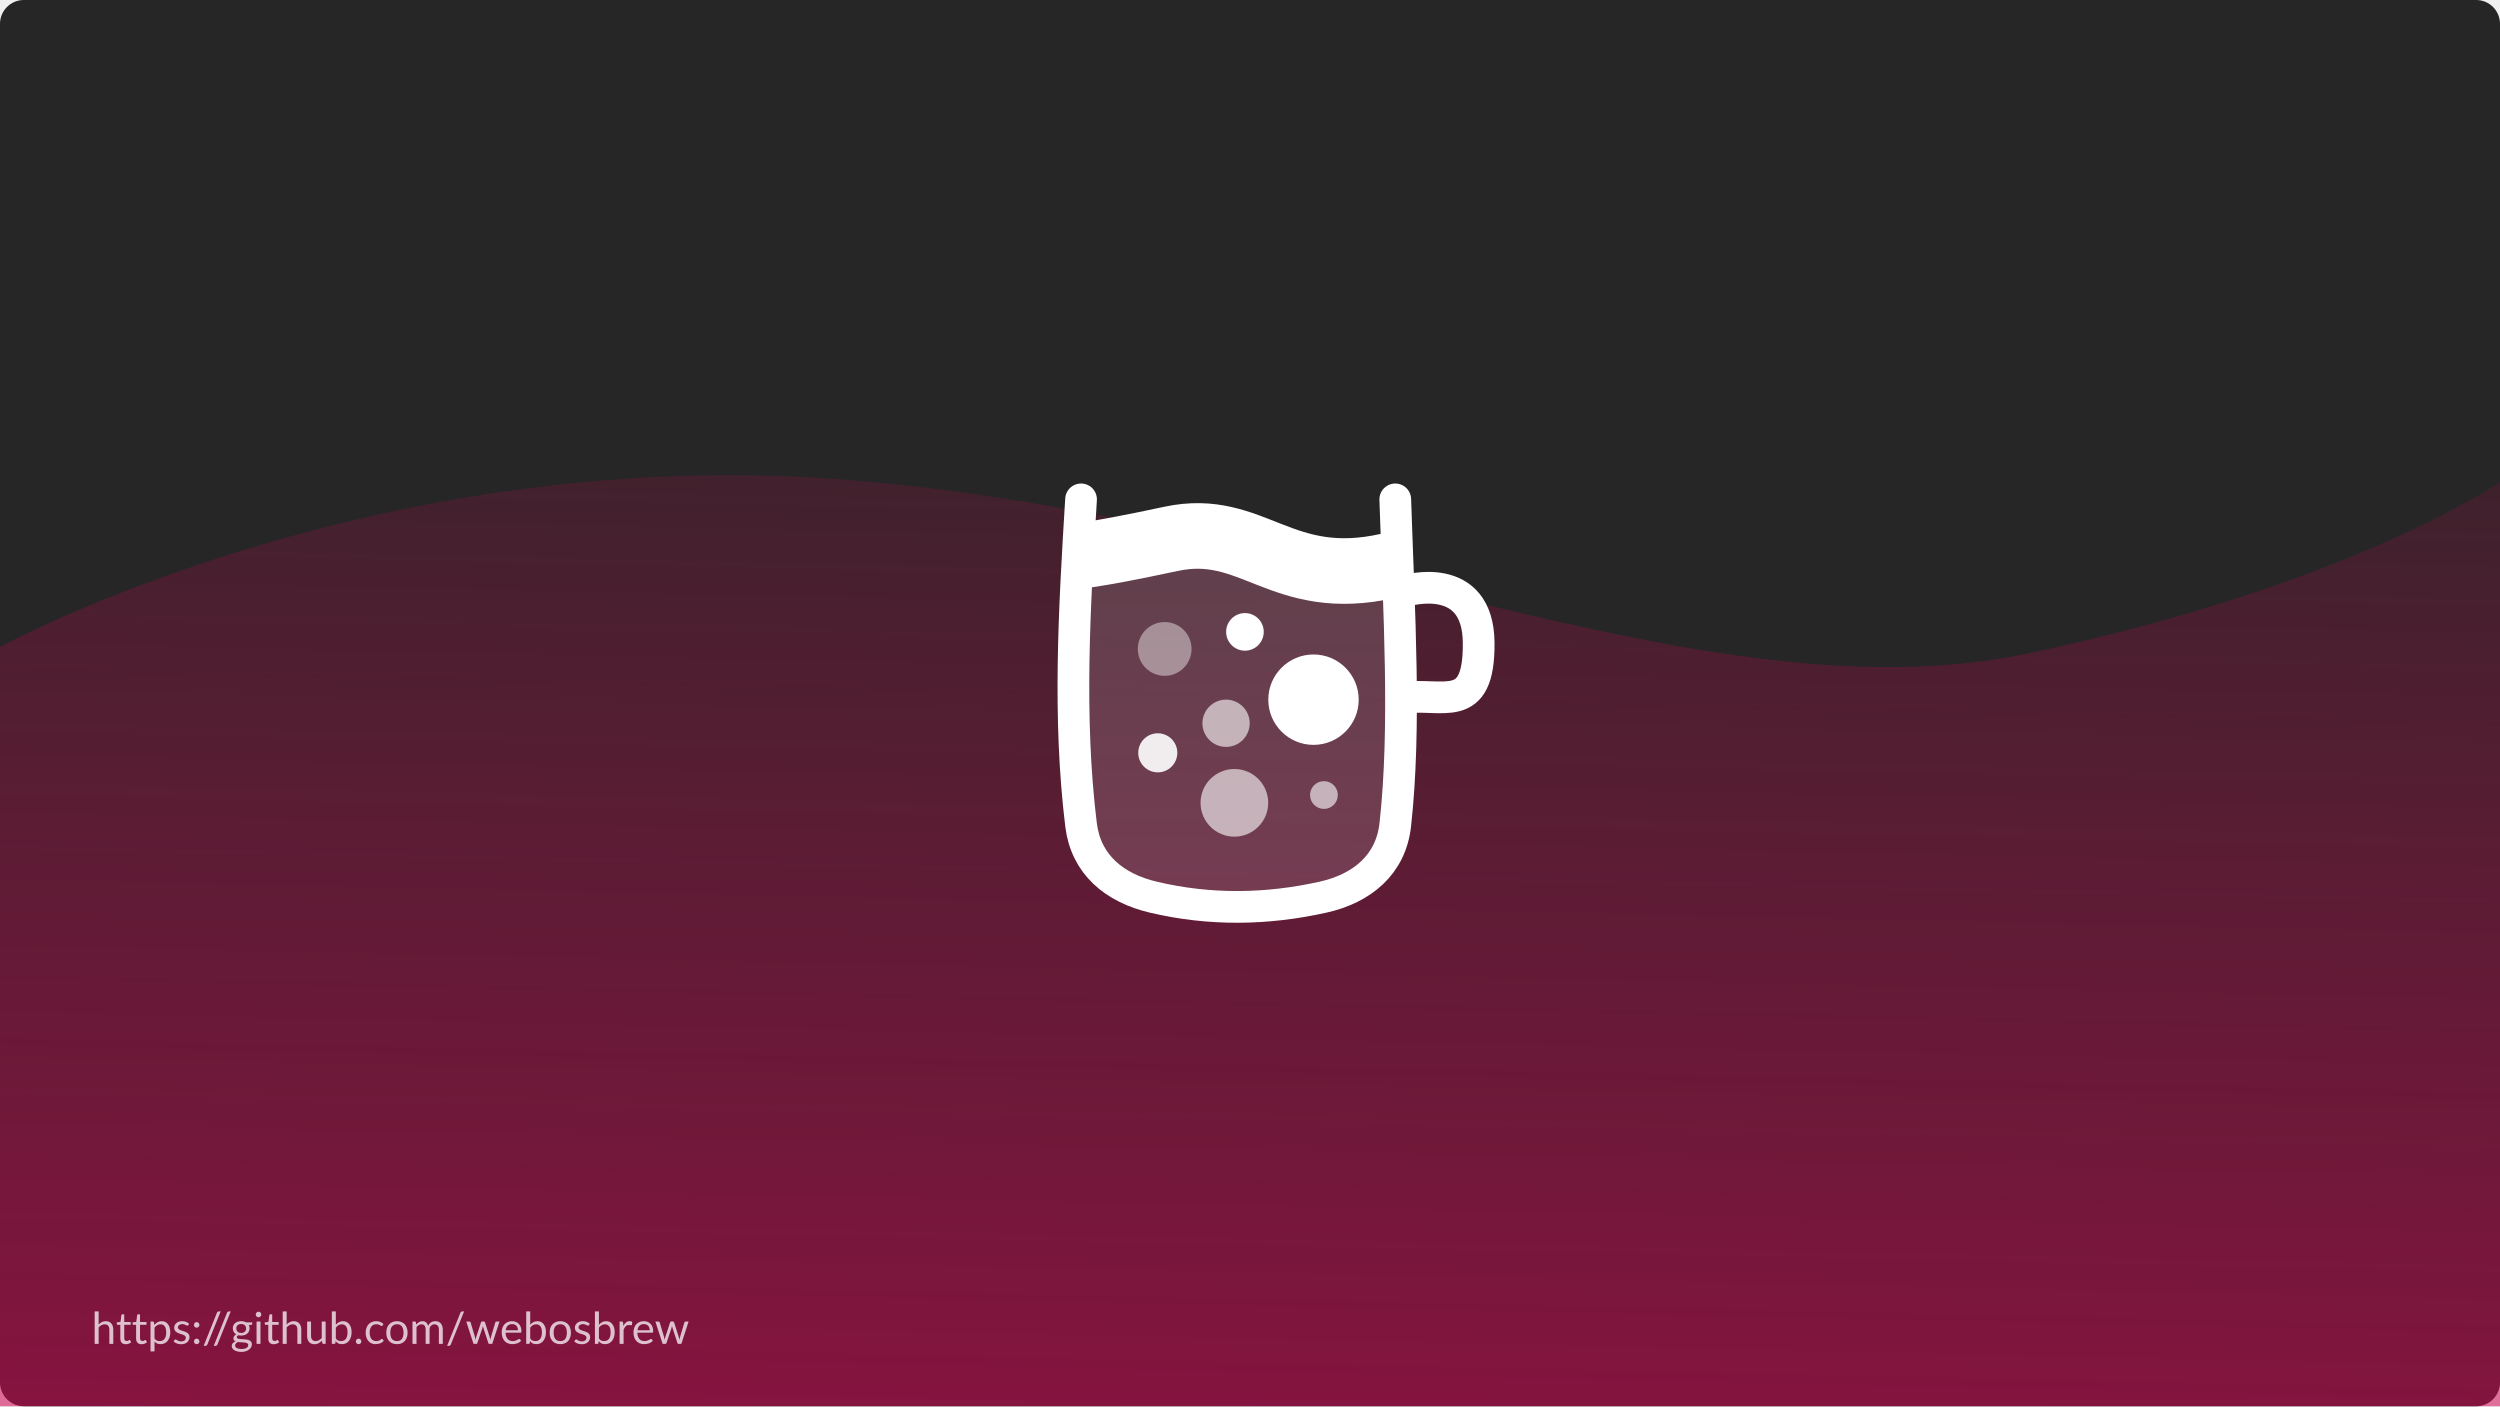
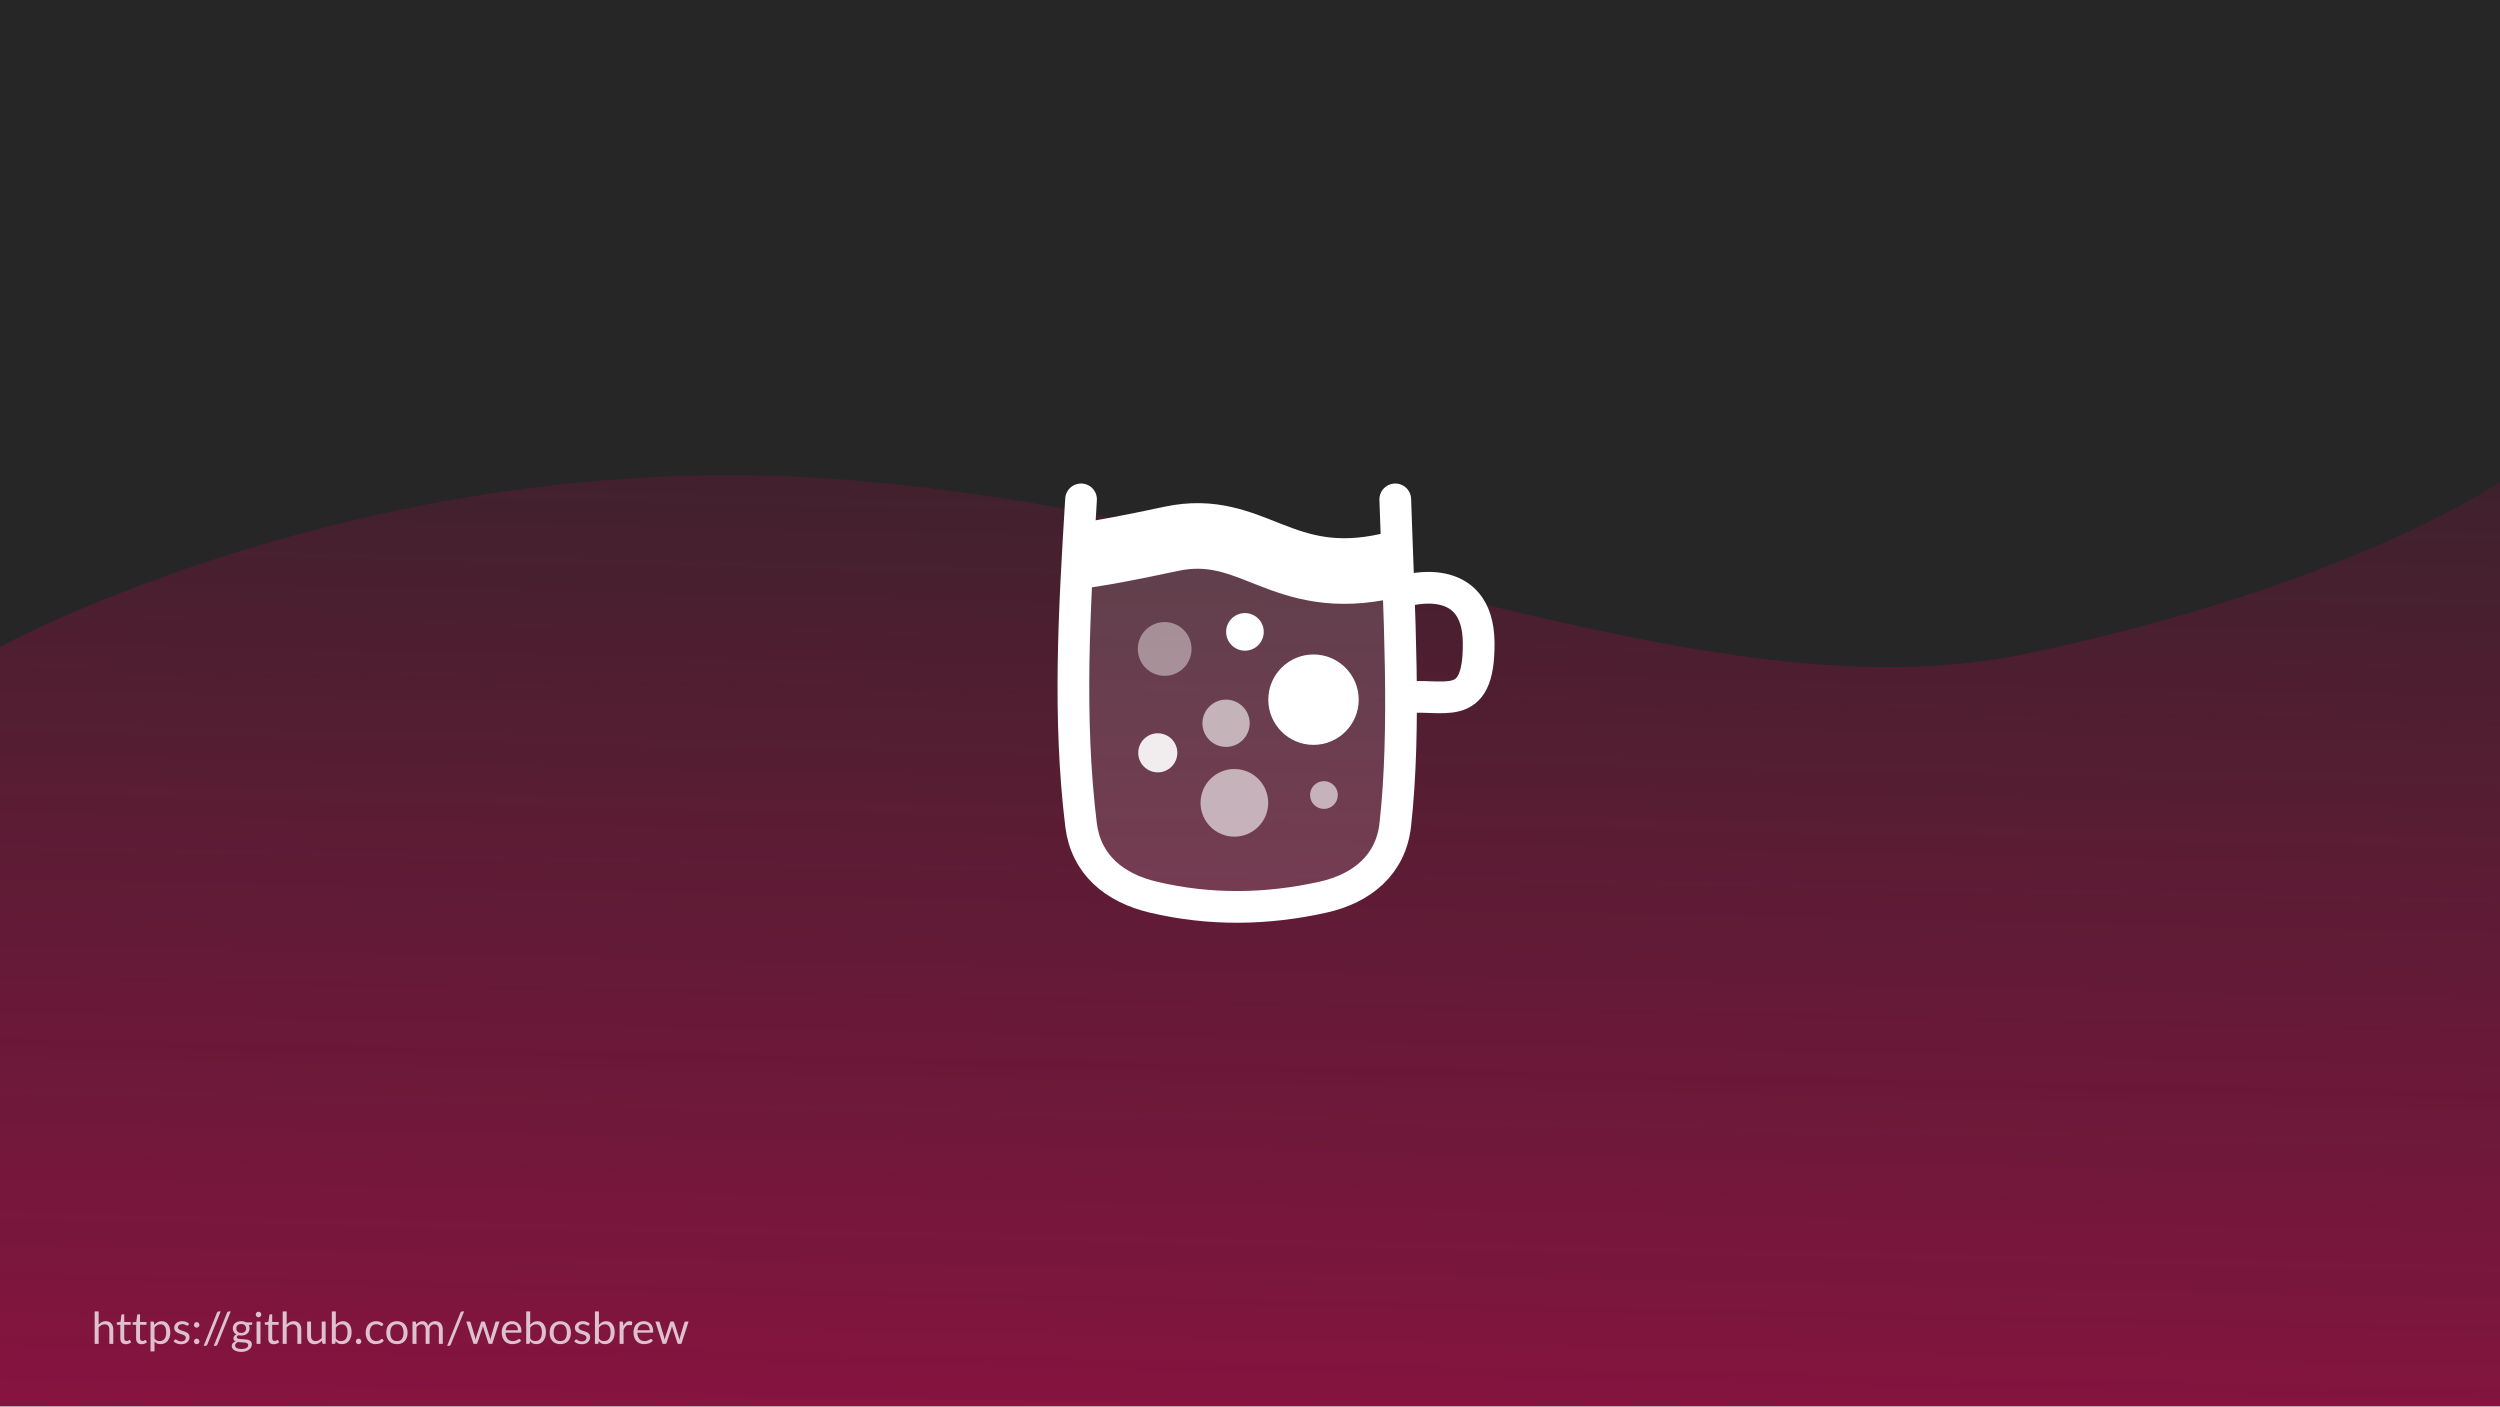
- <svg xmlns="http://www.w3.org/2000/svg" xmlns:xlink="http://www.w3.org/1999/xlink" id="svg1133" version="1.1" viewBox="0 0 508 285.75" height="1080" width="1920">
+ <svg xmlns="http://www.w3.org/2000/svg" xmlns:xlink="http://www.w3.org/1999/xlink" width="1920" height="1080" viewBox="0 0 508 285.75" version="1.1" id="svg1133">
  <defs id="defs1127">
    <linearGradient id="linearGradient1702">
-       <stop id="stop1698" offset="0" style="stop-color:#cf0652;stop-opacity:1;" />
-       <stop id="stop1700" offset="1" style="stop-color:#cf0652;stop-opacity:0;" />
+       <stop style="stop-color:#cf0652;stop-opacity:1;" offset="0" id="stop1698" />
+       <stop style="stop-color:#cf0652;stop-opacity:0;" offset="1" id="stop1700" />
    </linearGradient>
-     <linearGradient gradientUnits="userSpaceOnUse" y2="24.396" x2="222.251" y1="491.044" x1="212.18" id="linearGradient1704" xlink:href="#linearGradient1702" />
+     <linearGradient xlink:href="#linearGradient1702" id="linearGradient1704" x1="212.18" y1="491.044" x2="222.251" y2="24.396" gradientUnits="userSpaceOnUse" />
  </defs>
  <g id="layer1">
-     <rect ry="4.844" y="0" x="0" height="285.75" width="508" id="rect1778" style="opacity:1;fill:#262626;fill-opacity:1;stroke:none;stroke-width:0.244;stroke-miterlimit:4;stroke-dasharray:none" />
-     <path id="path1696" d="m 508,97.941 c 0,0 -30.293,21.032 -96.116,34.868 C 346.061,146.645 264.089,104.048 169.402,97.306 74.715,90.563 0,131.468 0,131.468 V 285.75 h 508 z" style="fill:url(#linearGradient1704);fill-opacity:1;fill-rule:evenodd;stroke:none;stroke-width:0.265;stroke-linecap:butt;stroke-linejoin:miter;stroke-miterlimit:4;stroke-dasharray:none;stroke-opacity:1" />
-     <g transform="matrix(2.684678,0,0,2.684678,202.1674,82.87491)" id="g1125-7">
-       <path style="fill:none;fill-rule:evenodd;stroke:#ffffff;stroke-width:2.4;stroke-linecap:butt;stroke-linejoin:miter;stroke-miterlimit:4;stroke-dasharray:none;stroke-opacity:1" d="m 31.111,13.842 c 0,0 5.461,-1.641 5.504,3.944 0.043,5.584 -2.727,3.717 -5.877,4.168" id="path1094-5" />
-       <path style="fill:#ffffff;fill-opacity:0.142;fill-rule:evenodd;stroke:none;stroke-width:0.265px;stroke-linecap:butt;stroke-linejoin:miter;stroke-opacity:1" d="m 6.84,13.278 7.083,-3.298 4.826,0.571 5.047,2.059 5.959,-0.121 0.983,9.464 -0.401,10.955 -2.285,3.348 -5.941,0.572 -10.966,0.097 -3.468,-1.89 -0.843,-5.048 z" id="path1110-3" />
-       <path style="fill:none;fill-opacity:0.142;fill-rule:evenodd;stroke:#ffffff;stroke-width:4.965;stroke-linecap:butt;stroke-linejoin:miter;stroke-miterlimit:4;stroke-dasharray:none;stroke-opacity:1" d="M 29.755,11.96 C 21.659,13.782 19.533,8.587 13.335,9.915 7.136,11.243 6.014,11.235 6.014,11.235" id="path1096-5" />
-       <path id="rect1091-6" style="fill:none;fill-opacity:0.54;stroke:#ffffff;stroke-width:2.4;stroke-linecap:round;stroke-linejoin:miter;stroke-miterlimit:4;stroke-dasharray:none;stroke-opacity:1" d="m 30.302,6.927 c 0.277,8.481 0.824,17.223 0,24.635 -0.335,3.014 -2.514,4.817 -5.475,5.475 -4.262,0.947 -8.539,1.014 -12.833,0 -2.952,-0.697 -5.106,-2.464 -5.475,-5.475 -1.002,-8.19 -0.501,-16.413 0,-24.635" />
-       <circle style="opacity:0.423;fill:#ffffff;fill-opacity:1;stroke:none;stroke-width:1.696;stroke-linecap:round;stroke-linejoin:miter;stroke-miterlimit:4;stroke-dasharray:none;stroke-opacity:1" id="path1098-2" cx="12.849" cy="18.249" r="2.035" />
-       <circle style="fill:#ffffff;fill-opacity:1;stroke:none;stroke-width:0.716;stroke-linecap:round;stroke-linejoin:miter;stroke-miterlimit:4;stroke-dasharray:none;stroke-opacity:1" id="path1100-9" cx="18.924" cy="16.957" r="1.423" />
-       <circle style="opacity:0.604;fill:#ffffff;fill-opacity:1;stroke:none;stroke-width:1.577;stroke-linecap:round;stroke-linejoin:miter;stroke-miterlimit:4;stroke-dasharray:none;stroke-opacity:1" id="path1102-1" cx="18.124" cy="29.896" r="2.561" />
-       <circle style="opacity:0.604;fill:#ffffff;fill-opacity:1;stroke:none;stroke-width:1.065;stroke-linecap:round;stroke-linejoin:miter;stroke-miterlimit:4;stroke-dasharray:none;stroke-opacity:1" id="path1104-2" cx="24.903" cy="29.305" r="1.051" />
-       <circle style="fill:#ffffff;fill-opacity:1;stroke:none;stroke-width:2.94;stroke-linecap:round;stroke-linejoin:miter;stroke-miterlimit:4;stroke-dasharray:none;stroke-opacity:1" id="path1106-7" cx="24.113" cy="22.088" r="3.421" />
-       <circle style="opacity:0.903;fill:#ffffff;fill-opacity:1;stroke:none;stroke-width:1.065;stroke-linecap:round;stroke-linejoin:miter;stroke-miterlimit:4;stroke-dasharray:none;stroke-opacity:1" id="path1108-0" cx="12.327" cy="26.111" r="1.479" />
-       <circle r="1.789" cy="23.874" cx="17.495" id="circle1112-9" style="opacity:0.604;fill:#ffffff;fill-opacity:1;stroke:none;stroke-width:1.813;stroke-linecap:round;stroke-linejoin:miter;stroke-miterlimit:4;stroke-dasharray:none;stroke-opacity:1" />
+     <rect style="opacity:1;fill:#262626;fill-opacity:1;stroke:none;stroke-width:0.244;stroke-miterlimit:4;stroke-dasharray:none" id="rect1778" width="508" height="285.75" x="0" y="0" ry="0" />
+     <path style="fill:url(#linearGradient1704);fill-opacity:1;fill-rule:evenodd;stroke:none;stroke-width:0.265;stroke-linecap:butt;stroke-linejoin:miter;stroke-miterlimit:4;stroke-dasharray:none;stroke-opacity:1" d="m 508,97.941 c 0,0 -30.293,21.032 -96.116,34.868 C 346.061,146.645 264.089,104.048 169.402,97.306 74.715,90.563 0,131.468 0,131.468 V 285.75 h 508 z" id="path1696" />
+     <g id="g1125-7" transform="matrix(2.684678,0,0,2.684678,202.1674,82.87491)">
+       <path id="path1094-5" d="m 31.111,13.842 c 0,0 5.461,-1.641 5.504,3.944 0.043,5.584 -2.727,3.717 -5.877,4.168" style="fill:none;fill-rule:evenodd;stroke:#ffffff;stroke-width:2.4;stroke-linecap:butt;stroke-linejoin:miter;stroke-miterlimit:4;stroke-dasharray:none;stroke-opacity:1" />
+       <path id="path1110-3" d="m 6.84,13.278 7.083,-3.298 4.826,0.571 5.047,2.059 5.959,-0.121 0.983,9.464 -0.401,10.955 -2.285,3.348 -5.941,0.572 -10.966,0.097 -3.468,-1.89 -0.843,-5.048 z" style="fill:#ffffff;fill-opacity:0.142;fill-rule:evenodd;stroke:none;stroke-width:0.265px;stroke-linecap:butt;stroke-linejoin:miter;stroke-opacity:1" />
+       <path id="path1096-5" d="M 29.755,11.96 C 21.659,13.782 19.533,8.587 13.335,9.915 7.136,11.243 6.014,11.235 6.014,11.235" style="fill:none;fill-opacity:0.142;fill-rule:evenodd;stroke:#ffffff;stroke-width:4.965;stroke-linecap:butt;stroke-linejoin:miter;stroke-miterlimit:4;stroke-dasharray:none;stroke-opacity:1" />
+       <path d="m 30.302,6.927 c 0.277,8.481 0.824,17.223 0,24.635 -0.335,3.014 -2.514,4.817 -5.475,5.475 -4.262,0.947 -8.539,1.014 -12.833,0 -2.952,-0.697 -5.106,-2.464 -5.475,-5.475 -1.002,-8.19 -0.501,-16.413 0,-24.635" style="fill:none;fill-opacity:0.54;stroke:#ffffff;stroke-width:2.4;stroke-linecap:round;stroke-linejoin:miter;stroke-miterlimit:4;stroke-dasharray:none;stroke-opacity:1" id="rect1091-6" />
+       <circle r="2.035" cy="18.249" cx="12.849" id="path1098-2" style="opacity:0.423;fill:#ffffff;fill-opacity:1;stroke:none;stroke-width:1.696;stroke-linecap:round;stroke-linejoin:miter;stroke-miterlimit:4;stroke-dasharray:none;stroke-opacity:1" />
+       <circle r="1.423" cy="16.957" cx="18.924" id="path1100-9" style="fill:#ffffff;fill-opacity:1;stroke:none;stroke-width:0.716;stroke-linecap:round;stroke-linejoin:miter;stroke-miterlimit:4;stroke-dasharray:none;stroke-opacity:1" />
+       <circle r="2.561" cy="29.896" cx="18.124" id="path1102-1" style="opacity:0.604;fill:#ffffff;fill-opacity:1;stroke:none;stroke-width:1.577;stroke-linecap:round;stroke-linejoin:miter;stroke-miterlimit:4;stroke-dasharray:none;stroke-opacity:1" />
+       <circle r="1.051" cy="29.305" cx="24.903" id="path1104-2" style="opacity:0.604;fill:#ffffff;fill-opacity:1;stroke:none;stroke-width:1.065;stroke-linecap:round;stroke-linejoin:miter;stroke-miterlimit:4;stroke-dasharray:none;stroke-opacity:1" />
+       <circle r="3.421" cy="22.088" cx="24.113" id="path1106-7" style="fill:#ffffff;fill-opacity:1;stroke:none;stroke-width:2.94;stroke-linecap:round;stroke-linejoin:miter;stroke-miterlimit:4;stroke-dasharray:none;stroke-opacity:1" />
+       <circle r="1.479" cy="26.111" cx="12.327" id="path1108-0" style="opacity:0.903;fill:#ffffff;fill-opacity:1;stroke:none;stroke-width:1.065;stroke-linecap:round;stroke-linejoin:miter;stroke-miterlimit:4;stroke-dasharray:none;stroke-opacity:1" />
+       <circle style="opacity:0.604;fill:#ffffff;fill-opacity:1;stroke:none;stroke-width:1.813;stroke-linecap:round;stroke-linejoin:miter;stroke-miterlimit:4;stroke-dasharray:none;stroke-opacity:1" id="circle1112-9" cx="17.495" cy="23.874" r="1.789" />
    </g>
-     <text id="text1756" y="273.069" x="18.611" style="font-style:normal;font-variant:normal;font-weight:normal;font-stretch:normal;font-size:8.951px;line-height:125%;font-family:Lato;-inkscape-font-specification:Lato;letter-spacing:0px;word-spacing:0px;fill:#ffffff;fill-opacity:1;stroke:none;stroke-width:0.516px;stroke-linecap:butt;stroke-linejoin:miter;stroke-opacity:1;opacity:0.733;" xml:space="preserve">
-       <tspan style="fill:#ffffff;fill-opacity:1;stroke-width:0.516px;" y="273.069" x="18.611" id="tspan1754">https://github.com/webosbrew</tspan>
+     <text xml:space="preserve" style="font-style:normal;font-variant:normal;font-weight:normal;font-stretch:normal;font-size:8.951px;line-height:125%;font-family:Lato;-inkscape-font-specification:Lato;letter-spacing:0px;word-spacing:0px;fill:#ffffff;fill-opacity:1;stroke:none;stroke-width:0.516px;stroke-linecap:butt;stroke-linejoin:miter;stroke-opacity:1;opacity:0.733;" x="18.611" y="273.069" id="text1756">
+       <tspan id="tspan1754" x="18.611" y="273.069" style="fill:#ffffff;fill-opacity:1;stroke-width:0.516px;">https://github.com/webosbrew</tspan>
    </text>
  </g>
</svg>
